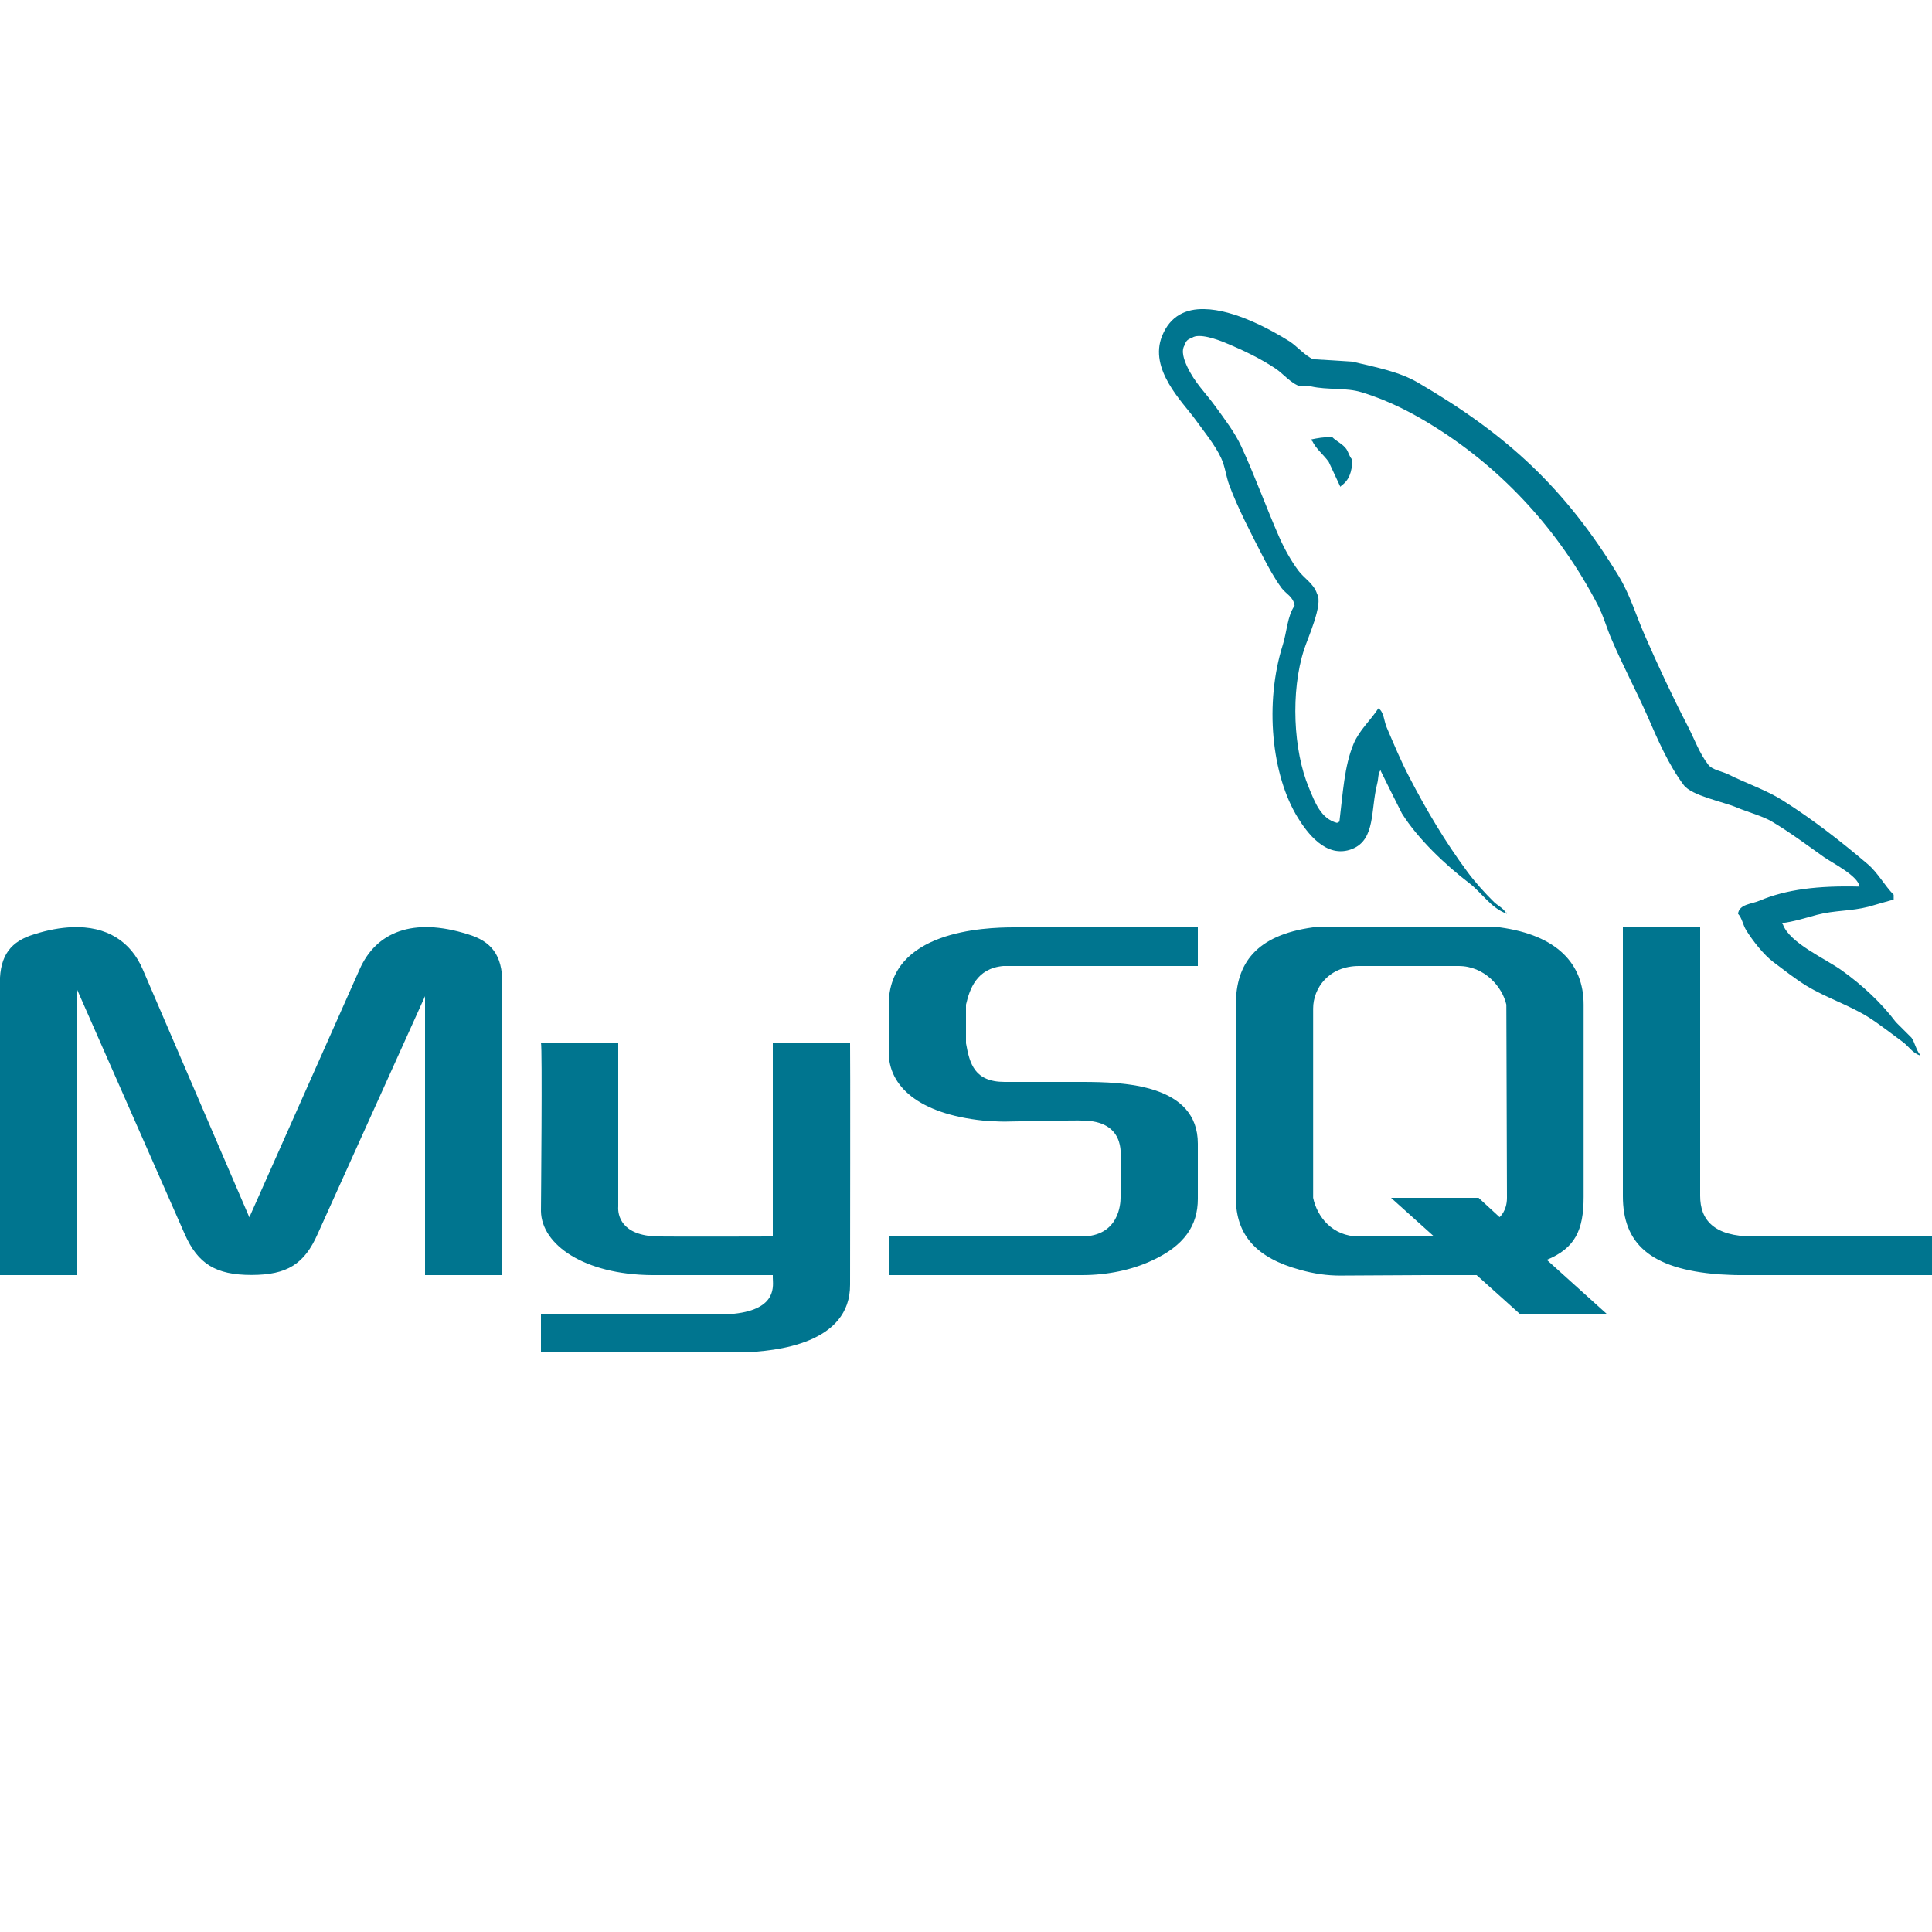
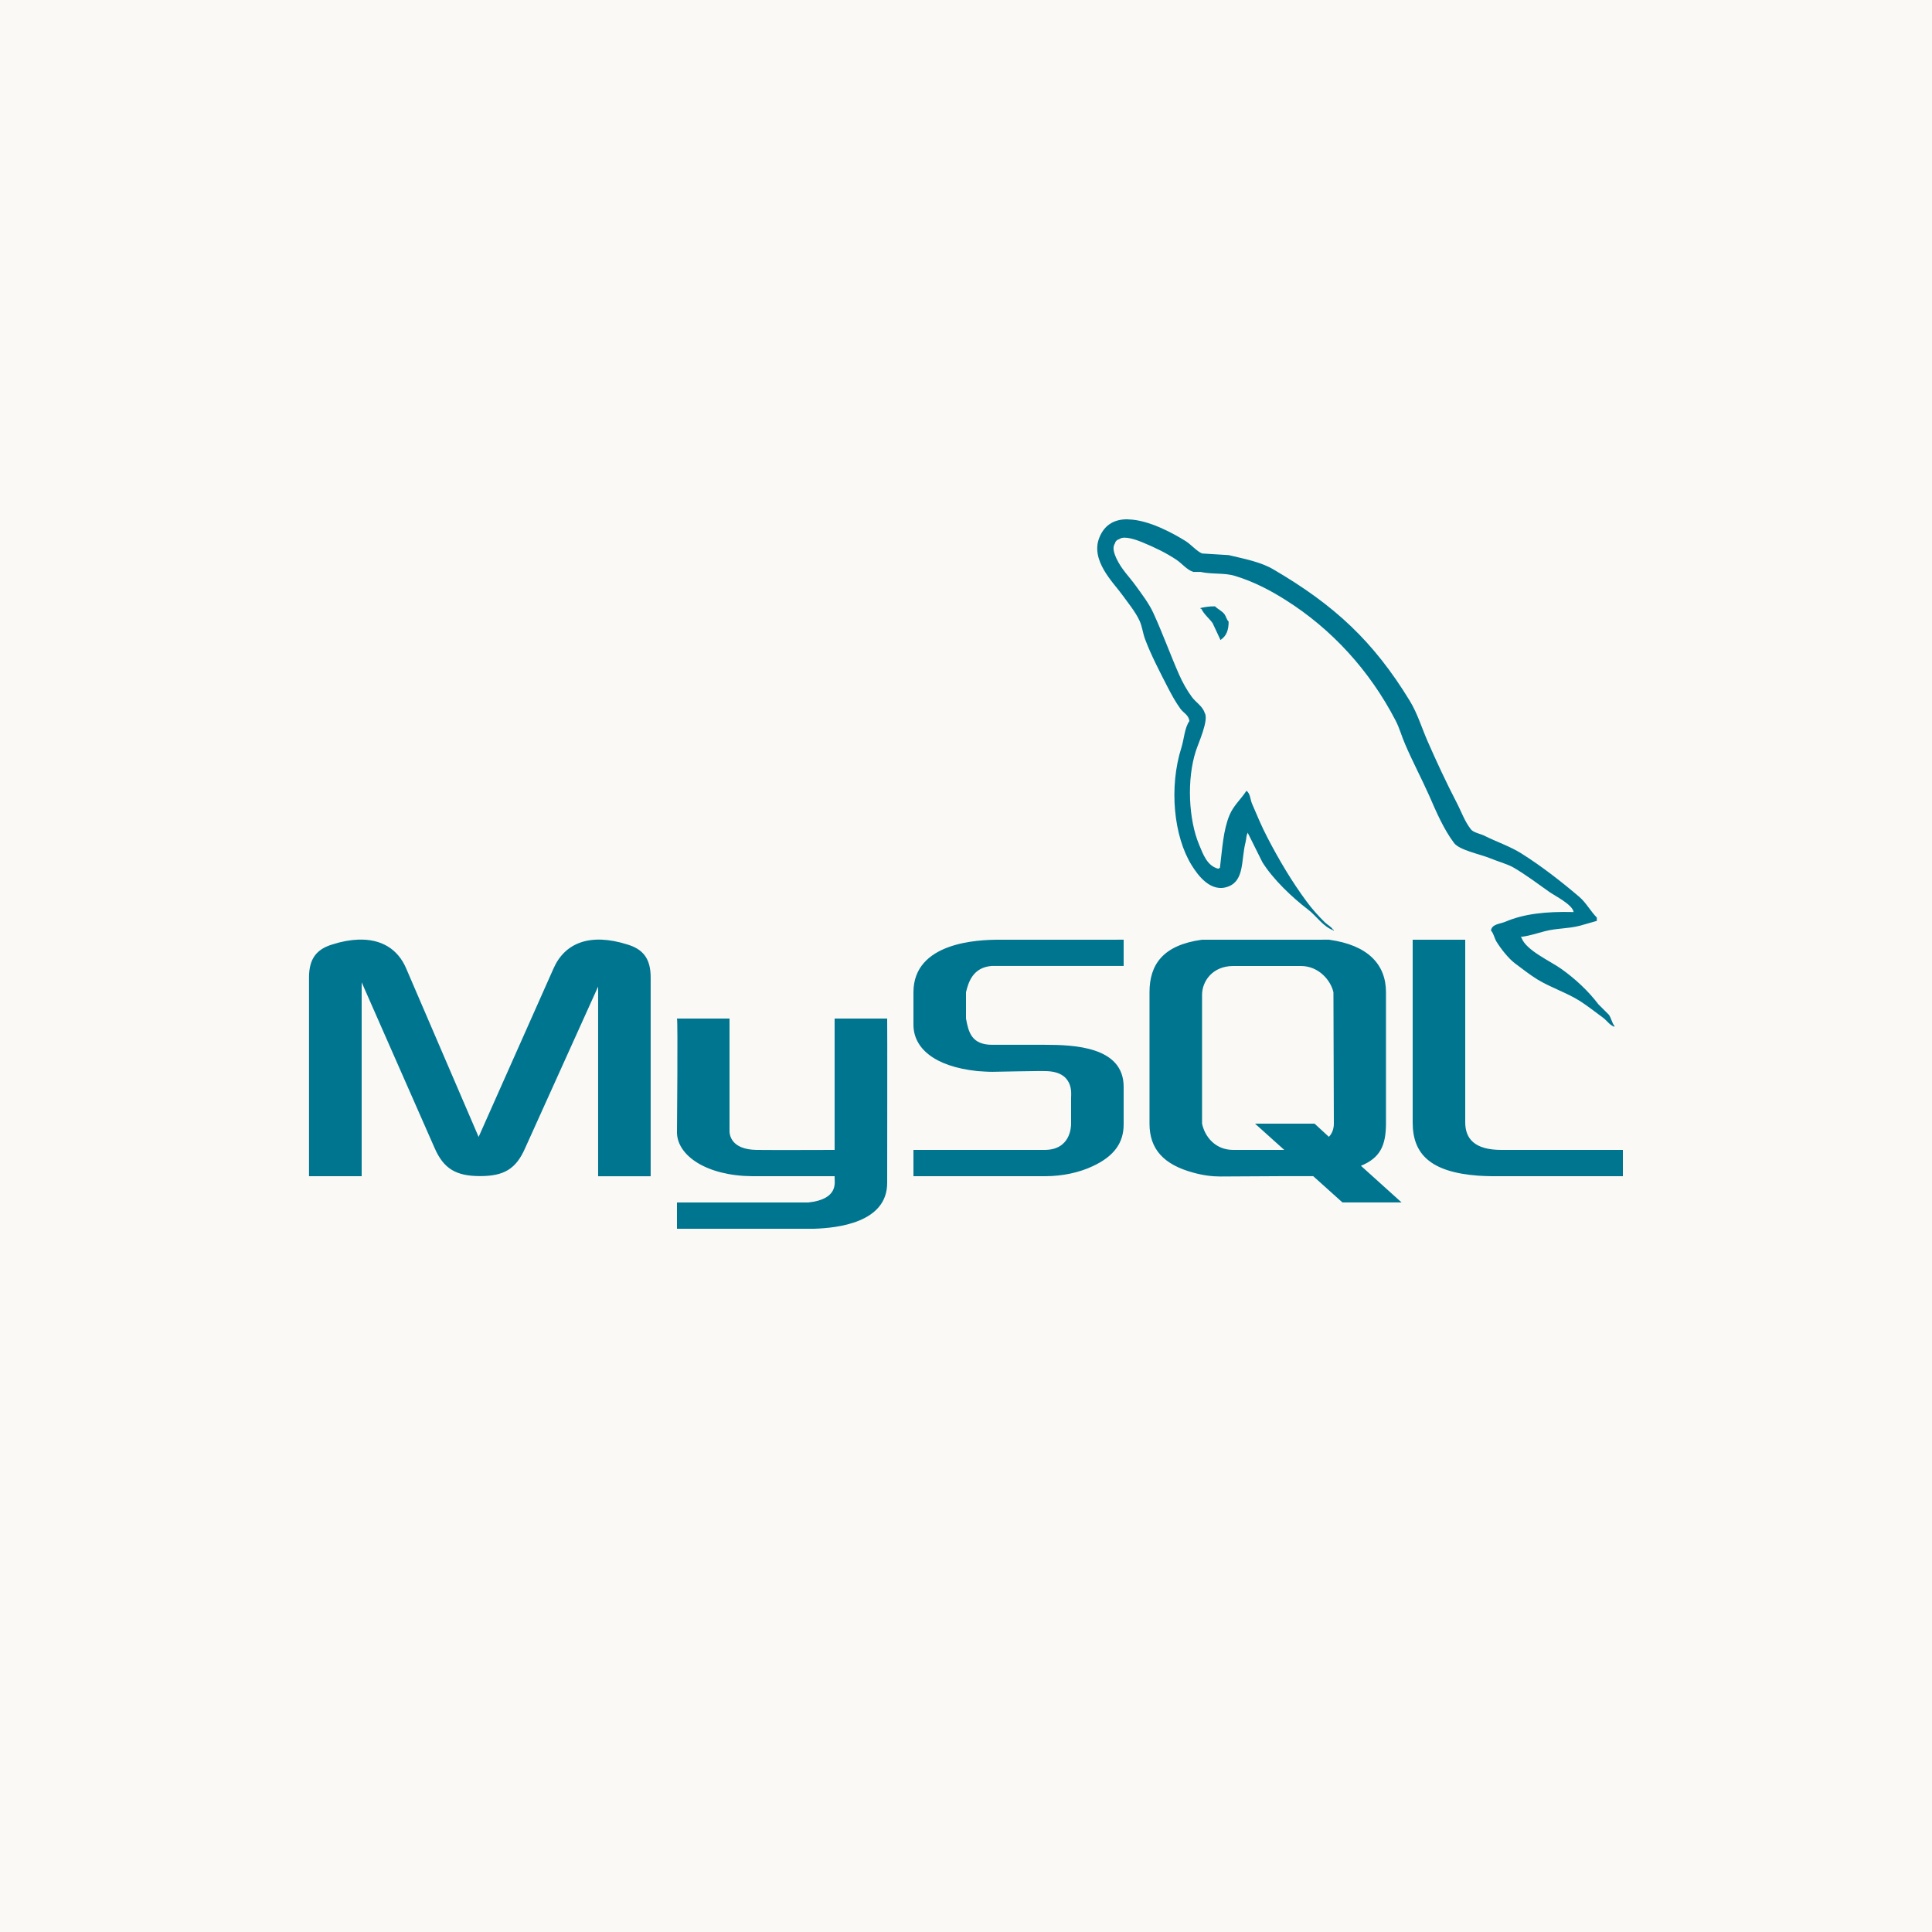
- <svg xmlns="http://www.w3.org/2000/svg" style="background-color:#faf9f6" fill="#00758F" viewBox="0 0 50 50" width="48px" height="48px">
-   <path d="M 31.168 8 C 30.699 7.988 30.289 8.168 30.078 8.688 C 29.719 9.559 30.613 10.41 30.934 10.855 C 31.156 11.164 31.445 11.512 31.605 11.859 C 31.711 12.09 31.727 12.32 31.816 12.562 C 32.039 13.16 32.395 13.84 32.68 14.395 C 32.824 14.676 32.984 14.969 33.168 15.219 C 33.281 15.371 33.473 15.441 33.504 15.676 C 33.316 15.941 33.305 16.352 33.199 16.688 C 32.723 18.191 32.902 20.062 33.594 21.172 C 33.809 21.516 34.312 22.246 35 21.969 C 35.602 21.723 35.469 20.961 35.641 20.285 C 35.68 20.137 35.656 20.023 35.734 19.922 L 35.734 19.953 C 35.914 20.32 36.098 20.688 36.281 21.051 C 36.691 21.707 37.414 22.391 38.023 22.855 C 38.34 23.094 38.59 23.508 39 23.648 L 39 23.617 L 38.969 23.617 C 38.891 23.492 38.766 23.441 38.664 23.344 C 38.426 23.109 38.16 22.816 37.965 22.547 C 37.406 21.793 36.914 20.965 36.469 20.105 C 36.254 19.695 36.066 19.242 35.887 18.824 C 35.816 18.66 35.816 18.418 35.672 18.332 C 35.473 18.641 35.184 18.887 35.031 19.25 C 34.789 19.828 34.754 20.535 34.664 21.266 C 34.609 21.285 34.633 21.27 34.605 21.297 C 34.18 21.191 34.027 20.754 33.871 20.379 C 33.473 19.43 33.395 17.898 33.75 16.809 C 33.84 16.523 34.25 15.633 34.086 15.371 C 34.008 15.109 33.742 14.961 33.598 14.762 C 33.414 14.516 33.234 14.191 33.109 13.906 C 32.781 13.164 32.473 12.305 32.125 11.555 C 31.961 11.195 31.684 10.836 31.453 10.516 C 31.199 10.164 30.918 9.906 30.719 9.477 C 30.652 9.328 30.555 9.086 30.66 8.93 C 30.691 8.824 30.738 8.781 30.844 8.746 C 31.02 8.609 31.512 8.789 31.699 8.867 C 32.188 9.07 32.598 9.266 33.012 9.539 C 33.211 9.672 33.41 9.926 33.652 10 L 33.926 10 C 34.359 10.098 34.84 10.027 35.238 10.152 C 35.949 10.367 36.586 10.703 37.16 11.066 C 38.922 12.176 40.363 13.758 41.344 15.645 C 41.504 15.949 41.574 16.242 41.715 16.562 C 41.992 17.211 42.348 17.883 42.629 18.516 C 42.906 19.152 43.18 19.789 43.574 20.316 C 43.781 20.594 44.586 20.746 44.949 20.898 C 45.203 21.008 45.625 21.121 45.863 21.266 C 46.328 21.543 46.773 21.875 47.207 22.184 C 47.426 22.336 48.09 22.668 48.125 22.945 C 47.051 22.918 46.23 23.016 45.531 23.312 C 45.332 23.398 45.012 23.398 44.98 23.648 C 45.086 23.762 45.105 23.934 45.191 24.074 C 45.359 24.344 45.641 24.707 45.895 24.898 C 46.172 25.105 46.453 25.328 46.75 25.512 C 47.273 25.828 47.859 26.012 48.367 26.332 C 48.664 26.523 48.965 26.762 49.254 26.973 C 49.398 27.082 49.492 27.246 49.68 27.312 L 49.68 27.281 C 49.582 27.156 49.559 26.984 49.469 26.855 L 49.066 26.453 C 48.68 25.941 48.188 25.488 47.664 25.113 C 47.246 24.812 46.312 24.406 46.141 23.922 L 46.109 23.891 C 46.402 23.859 46.75 23.75 47.023 23.676 C 47.484 23.555 47.891 23.586 48.363 23.465 C 48.578 23.402 48.793 23.34 49.008 23.281 L 49.008 23.156 C 48.77 22.914 48.598 22.586 48.336 22.363 C 47.652 21.781 46.906 21.199 46.137 20.715 C 45.711 20.445 45.184 20.27 44.734 20.043 C 44.582 19.965 44.316 19.926 44.215 19.797 C 43.977 19.496 43.848 19.113 43.664 18.762 C 43.281 18.023 42.906 17.219 42.566 16.441 C 42.336 15.914 42.184 15.391 41.895 14.914 C 40.508 12.637 39.016 11.258 36.703 9.906 C 36.211 9.617 35.621 9.508 34.996 9.359 C 34.656 9.336 34.324 9.316 33.984 9.297 C 33.781 9.211 33.566 8.961 33.375 8.836 C 32.895 8.535 31.949 8.012 31.168 8 Z M 34.477 11.312 C 34.254 11.309 34.094 11.34 33.926 11.375 L 33.926 11.406 L 33.957 11.406 C 34.062 11.625 34.254 11.766 34.387 11.953 C 34.488 12.168 34.586 12.383 34.688 12.598 L 34.719 12.566 C 34.906 12.434 34.996 12.219 34.996 11.895 C 34.918 11.816 34.906 11.715 34.844 11.621 C 34.754 11.492 34.586 11.422 34.477 11.312 Z M 1.867 23.996 C 1.566 24.008 1.238 24.066 0.883 24.18 C 0.289 24.359 -0.004 24.715 -0.004 25.438 L -0.004 33 L 2 33 L 2 25.621 L 4.777 31.93 C 5.121 32.715 5.59 32.996 6.508 32.996 C 7.43 32.996 7.879 32.715 8.223 31.93 L 11 25.781 L 11 33 L 13 33 L 13 25.438 C 13 24.715 12.711 24.359 12.113 24.18 C 10.691 23.73 9.734 24.117 9.305 25.09 L 6.453 31.504 L 3.695 25.09 C 3.383 24.359 2.758 23.961 1.867 23.996 Z M 26.246 24 C 25.457 24 23 24.094 23 26 L 23 27.234 C 23 28.109 23.77 28.824 25.438 29 C 25.625 29.012 25.812 29.027 26 29.027 C 26 29.027 27.945 28.988 28 29 C 29.125 29 29 29.875 29 30 L 29 31 C 29 31.137 28.969 32 27.988 32 L 23 32 L 23 33 L 28.008 33 C 28.664 33 29.301 32.863 29.809 32.625 C 30.652 32.238 31 31.715 31 31.027 L 31 29.598 C 31 28.062 29.094 28 28 28 L 26 28 C 25.215 28 25.094 27.523 25 27 L 25 26 C 25.094 25.602 25.27 25.062 25.965 25 L 31 25 L 31 24 Z M 33.98 24 C 32.504 24.203 31.984 24.938 31.984 26 L 31.984 31 C 31.984 31.973 32.527 32.559 33.645 32.863 C 34.02 32.969 34.359 33.012 34.68 33.012 L 36.906 33 L 38.215 33 L 39.328 34 L 41.578 34 L 40.031 32.605 C 40.758 32.305 40.984 31.844 40.984 30.98 L 40.984 26 C 40.984 24.938 40.293 24.203 38.816 24 Z M 42 24 L 42 30.957 C 42 32.164 42.684 32.844 44.492 32.98 C 44.66 32.988 44.832 33 45 33 L 50 33 L 50 32 L 45.379 32 C 44.348 32 44 31.566 44 30.949 L 44 24 Z M 35.172 25 L 37.746 25 C 38.426 25 38.883 25.547 38.984 26 C 38.984 26 39 30.656 39 31 C 39 31.344 38.809 31.5 38.809 31.5 L 38.266 31 L 36 31 L 37.113 32 L 35.172 32 C 34.477 32 34.086 31.484 33.984 31 L 33.984 26.102 C 33.984 25.57 34.391 25 35.172 25 Z M 14 27 C 14.039 27.039 14 31.262 14 31.344 C 14.016 32.219 15.125 32.984 16.863 33 L 20 33 L 20 33.066 C 20 33.254 20.137 33.879 19 34 C 18.988 34 14.012 34 14 34 L 14 35 L 19.215 35 C 20.098 34.973 22.012 34.773 22 33.242 C 22 33.215 22.008 27 22 27 L 20 27 L 20 32 C 19.969 32 17.523 32.008 17.031 32 C 16.066 31.984 15.984 31.434 16 31.223 L 16 27 Z" />
+ <svg xmlns="http://www.w3.org/2000/svg" x="0px" y="0px" width="48" height="48" viewBox="0,0,256,256">
+   <g transform="translate(40.96,40.96) scale(0.68,0.68)">
+     <g fill="#faf9f6" fill-rule="nonzero" stroke="none" stroke-width="1" stroke-linecap="butt" stroke-linejoin="miter" stroke-miterlimit="10" stroke-dasharray="" stroke-dashoffset="0" font-family="none" font-weight="none" font-size="none" text-anchor="none" style="mix-blend-mode: normal">
+       <path d="M-60.235,316.235v-376.471h376.471v376.471z" id="bgRectangle" />
+     </g>
+     <g fill="#00758f" fill-rule="nonzero" stroke="none" stroke-width="1" stroke-linecap="butt" stroke-linejoin="miter" stroke-miterlimit="10" stroke-dasharray="" stroke-dashoffset="0" font-family="none" font-weight="none" font-size="none" text-anchor="none" style="mix-blend-mode: normal">
+       <g transform="scale(5.12,5.12)">
+         <path d="M31.168,8c-0.469,-0.012 -0.879,0.168 -1.09,0.688c-0.359,0.871 0.535,1.723 0.855,2.168c0.223,0.309 0.512,0.656 0.672,1.004c0.105,0.23 0.121,0.461 0.211,0.703c0.223,0.598 0.578,1.277 0.863,1.832c0.145,0.281 0.305,0.574 0.488,0.824c0.113,0.152 0.305,0.223 0.336,0.457c-0.188,0.266 -0.199,0.676 -0.305,1.012c-0.477,1.504 -0.297,3.375 0.395,4.484c0.215,0.344 0.719,1.074 1.406,0.797c0.602,-0.246 0.469,-1.008 0.641,-1.684c0.039,-0.148 0.016,-0.262 0.094,-0.363v0.031c0.18,0.367 0.363,0.734 0.547,1.098c0.41,0.656 1.133,1.34 1.742,1.805c0.316,0.238 0.566,0.652 0.977,0.793v-0.031h-0.031c-0.078,-0.125 -0.203,-0.176 -0.305,-0.273c-0.238,-0.234 -0.504,-0.527 -0.699,-0.797c-0.559,-0.754 -1.051,-1.582 -1.496,-2.441c-0.215,-0.41 -0.402,-0.863 -0.582,-1.281c-0.07,-0.164 -0.07,-0.406 -0.215,-0.492c-0.199,0.309 -0.488,0.555 -0.641,0.918c-0.242,0.578 -0.277,1.285 -0.367,2.016c-0.055,0.02 -0.031,0.004 -0.059,0.031c-0.426,-0.105 -0.578,-0.543 -0.734,-0.918c-0.398,-0.949 -0.477,-2.48 -0.121,-3.57c0.09,-0.285 0.5,-1.176 0.336,-1.438c-0.078,-0.262 -0.344,-0.41 -0.488,-0.609c-0.184,-0.246 -0.363,-0.57 -0.488,-0.855c-0.328,-0.742 -0.637,-1.602 -0.984,-2.352c-0.164,-0.359 -0.441,-0.719 -0.672,-1.039c-0.254,-0.352 -0.535,-0.609 -0.734,-1.039c-0.066,-0.148 -0.164,-0.391 -0.059,-0.547c0.031,-0.105 0.078,-0.148 0.184,-0.184c0.176,-0.137 0.668,0.043 0.855,0.121c0.488,0.203 0.898,0.398 1.312,0.672c0.199,0.133 0.398,0.387 0.641,0.461h0.273c0.434,0.098 0.914,0.027 1.312,0.152c0.711,0.215 1.348,0.551 1.922,0.914c1.762,1.109 3.203,2.691 4.184,4.578c0.16,0.305 0.23,0.598 0.371,0.918c0.277,0.648 0.633,1.32 0.914,1.953c0.277,0.637 0.551,1.273 0.945,1.801c0.207,0.277 1.012,0.43 1.375,0.582c0.254,0.109 0.676,0.223 0.914,0.367c0.465,0.277 0.91,0.609 1.344,0.918c0.219,0.152 0.883,0.484 0.918,0.762c-1.074,-0.027 -1.895,0.07 -2.594,0.367c-0.199,0.086 -0.52,0.086 -0.551,0.336c0.105,0.113 0.125,0.285 0.211,0.426c0.168,0.27 0.449,0.633 0.703,0.824c0.277,0.207 0.559,0.43 0.855,0.613c0.523,0.316 1.109,0.5 1.617,0.82c0.297,0.191 0.598,0.43 0.887,0.641c0.145,0.109 0.238,0.273 0.426,0.34v-0.031c-0.098,-0.125 -0.121,-0.297 -0.211,-0.426l-0.402,-0.402c-0.387,-0.512 -0.879,-0.965 -1.402,-1.34c-0.418,-0.301 -1.352,-0.707 -1.523,-1.191l-0.031,-0.031c0.293,-0.031 0.641,-0.141 0.914,-0.215c0.461,-0.121 0.867,-0.09 1.34,-0.211c0.215,-0.062 0.43,-0.125 0.645,-0.184v-0.125c-0.238,-0.242 -0.41,-0.57 -0.672,-0.793c-0.684,-0.582 -1.43,-1.164 -2.199,-1.648c-0.426,-0.27 -0.953,-0.445 -1.402,-0.672c-0.152,-0.078 -0.418,-0.117 -0.52,-0.246c-0.238,-0.301 -0.367,-0.684 -0.551,-1.035c-0.383,-0.738 -0.758,-1.543 -1.098,-2.32c-0.23,-0.527 -0.383,-1.051 -0.672,-1.527c-1.387,-2.277 -2.879,-3.656 -5.191,-5.008c-0.492,-0.289 -1.082,-0.398 -1.707,-0.547c-0.34,-0.023 -0.672,-0.043 -1.012,-0.062c-0.203,-0.086 -0.418,-0.336 -0.609,-0.461c-0.48,-0.301 -1.426,-0.824 -2.207,-0.836zM34.477,11.312c-0.223,-0.004 -0.383,0.027 -0.551,0.062v0.031h0.031c0.105,0.219 0.297,0.359 0.43,0.547c0.102,0.215 0.199,0.43 0.301,0.645l0.031,-0.031c0.188,-0.133 0.277,-0.348 0.277,-0.672c-0.078,-0.078 -0.09,-0.18 -0.152,-0.273c-0.09,-0.129 -0.258,-0.199 -0.367,-0.309zM1.867,23.996c-0.301,0.012 -0.629,0.07 -0.984,0.184c-0.594,0.18 -0.887,0.535 -0.887,1.258v7.562h2.004v-7.379l2.777,6.309c0.344,0.785 0.812,1.066 1.73,1.066c0.922,0 1.371,-0.281 1.715,-1.066l2.777,-6.148v7.219h2v-7.562c0,-0.723 -0.289,-1.078 -0.887,-1.258c-1.422,-0.449 -2.379,-0.062 -2.809,0.91l-2.852,6.414l-2.758,-6.414c-0.312,-0.73 -0.938,-1.129 -1.828,-1.094zM26.246,24c-0.789,0 -3.246,0.094 -3.246,2v1.234c0,0.875 0.77,1.59 2.438,1.766c0.188,0.012 0.375,0.027 0.562,0.027c0,0 1.945,-0.039 2,-0.027c1.125,0 1,0.875 1,1v1c0,0.137 -0.031,1 -1.012,1h-4.988v1h5.008c0.656,0 1.293,-0.137 1.801,-0.375c0.844,-0.387 1.191,-0.91 1.191,-1.598v-1.43c0,-1.535 -1.906,-1.598 -3,-1.598h-2c-0.785,0 -0.906,-0.477 -1,-1v-1c0.094,-0.398 0.27,-0.938 0.965,-1h5.035v-1zM33.98,24c-1.477,0.203 -1.996,0.938 -1.996,2v5c0,0.973 0.543,1.559 1.66,1.863c0.375,0.105 0.715,0.148 1.035,0.148l2.227,-0.012h1.309l1.113,1h2.25l-1.547,-1.395c0.727,-0.301 0.953,-0.762 0.953,-1.625v-4.98c0,-1.062 -0.691,-1.797 -2.168,-2zM42,24v6.957c0,1.207 0.684,1.887 2.492,2.023c0.168,0.008 0.34,0.02 0.508,0.02h5v-1h-4.621c-1.031,0 -1.379,-0.434 -1.379,-1.051v-6.949zM35.172,25h2.574c0.68,0 1.137,0.547 1.238,1c0,0 0.016,4.656 0.016,5c0,0.344 -0.191,0.5 -0.191,0.5l-0.543,-0.5h-2.266l1.113,1h-1.941c-0.695,0 -1.086,-0.516 -1.188,-1v-4.898c0,-0.531 0.406,-1.102 1.188,-1.102zM14,27c0.039,0.039 0,4.262 0,4.344c0.016,0.875 1.125,1.641 2.863,1.656h3.137v0.066c0,0.188 0.137,0.812 -1,0.934c-0.012,0 -4.988,0 -5,0v1h5.215c0.883,-0.027 2.797,-0.227 2.785,-1.758c0,-0.027 0.008,-6.242 0,-6.242h-2v5c-0.031,0 -2.477,0.008 -2.969,0c-0.965,-0.016 -1.047,-0.566 -1.031,-0.777v-4.223z" />
+       </g>
+     </g>
+   </g>
</svg>
